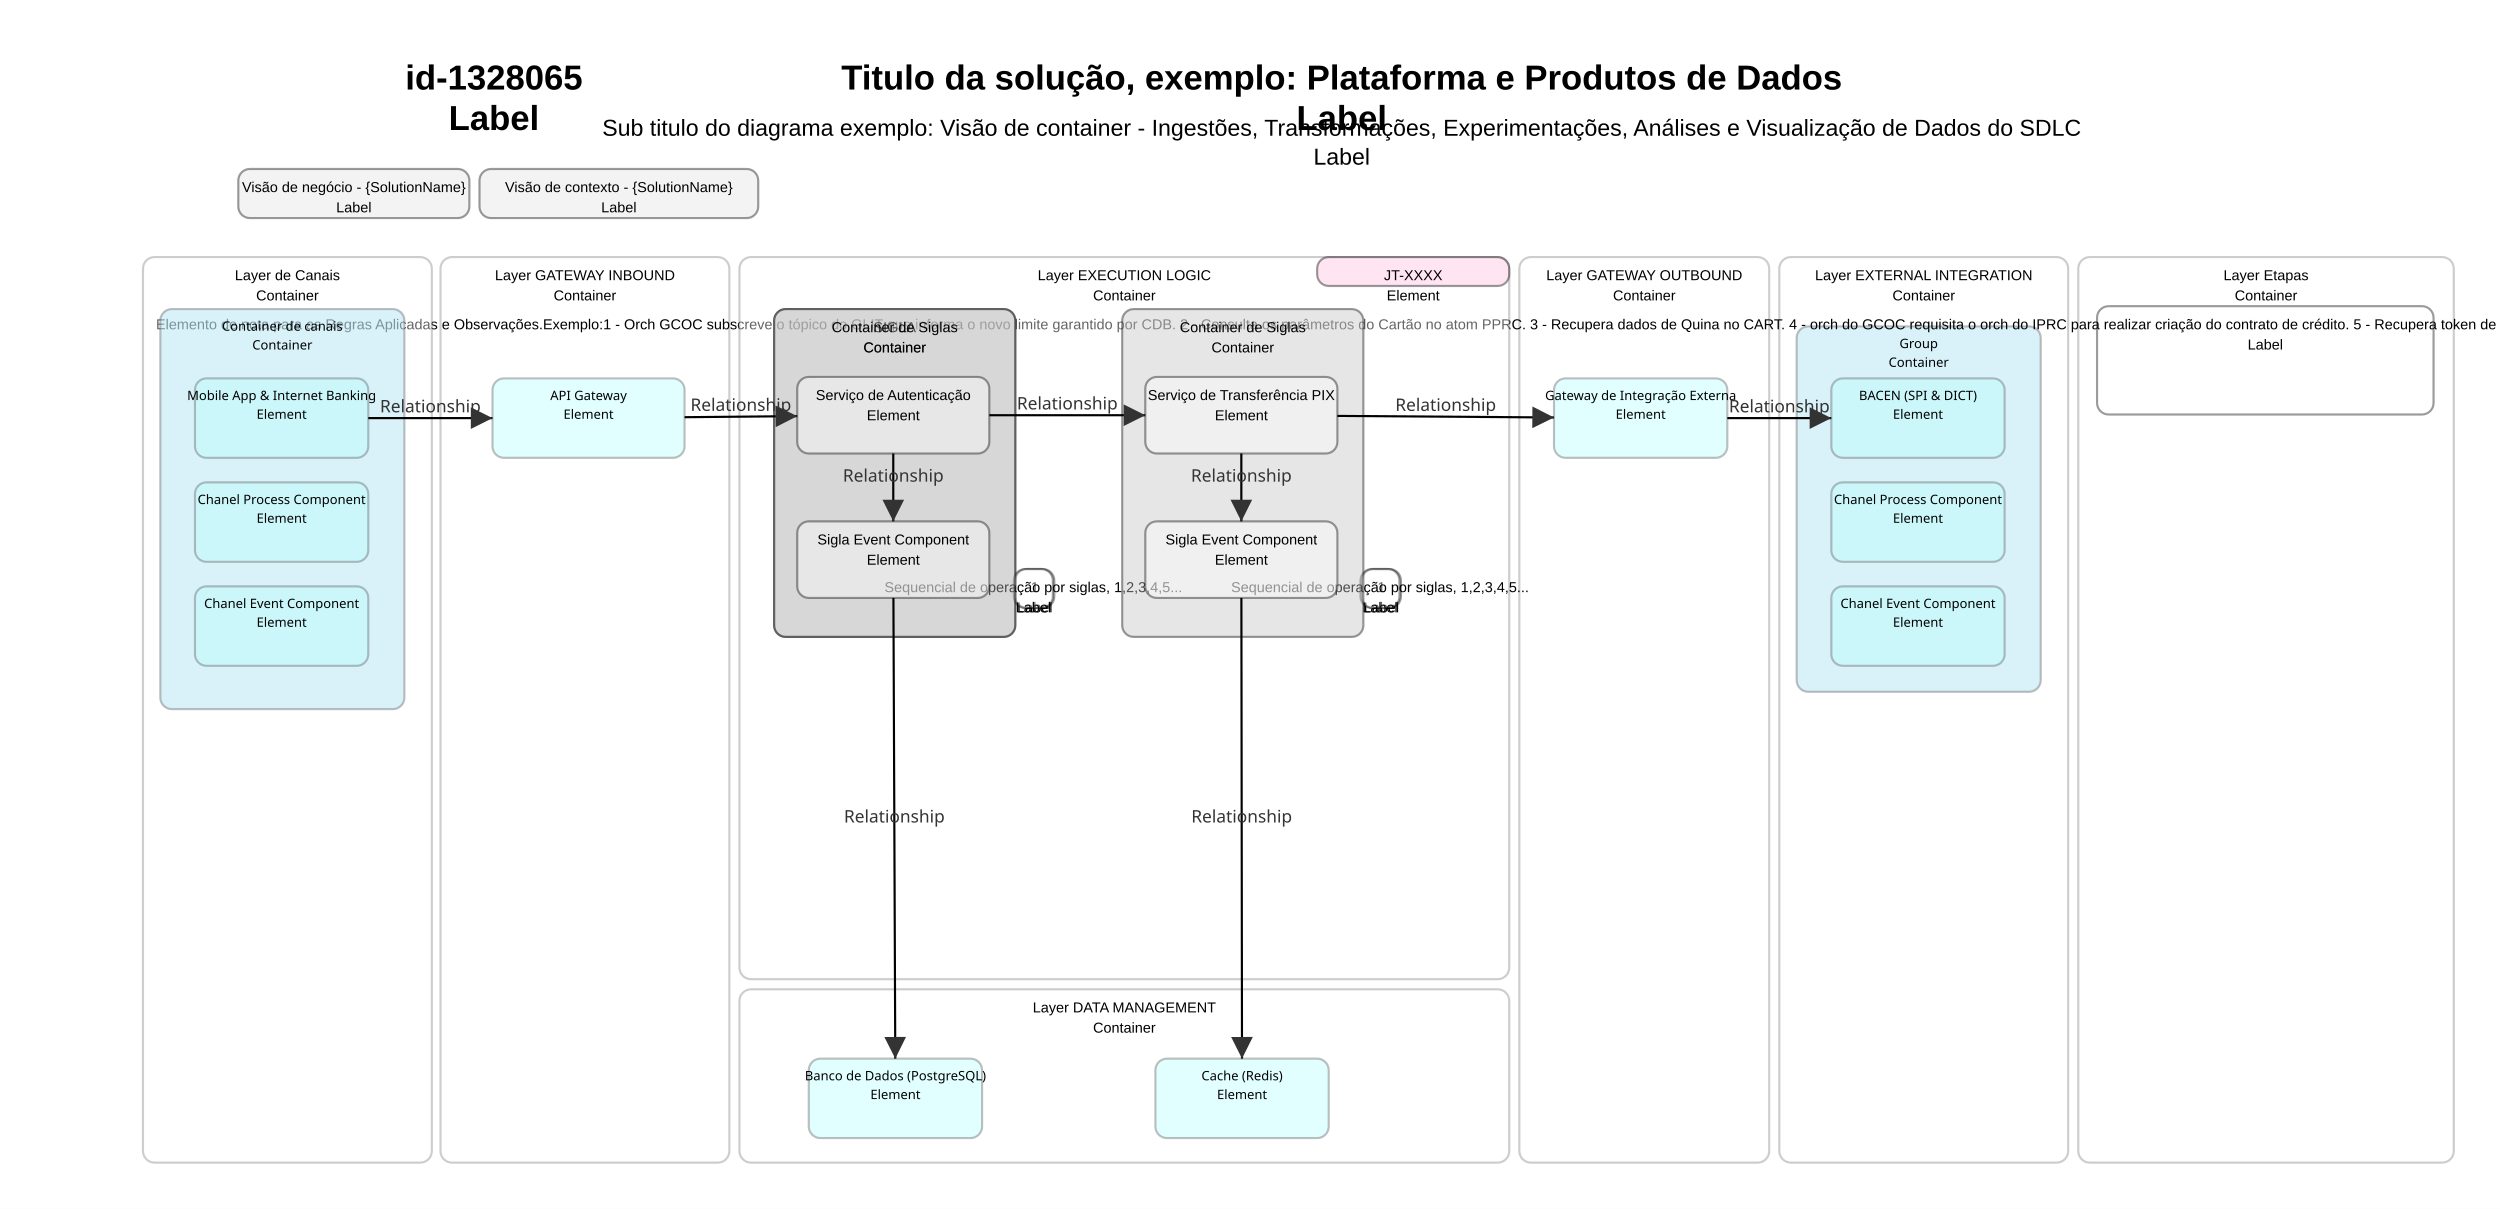
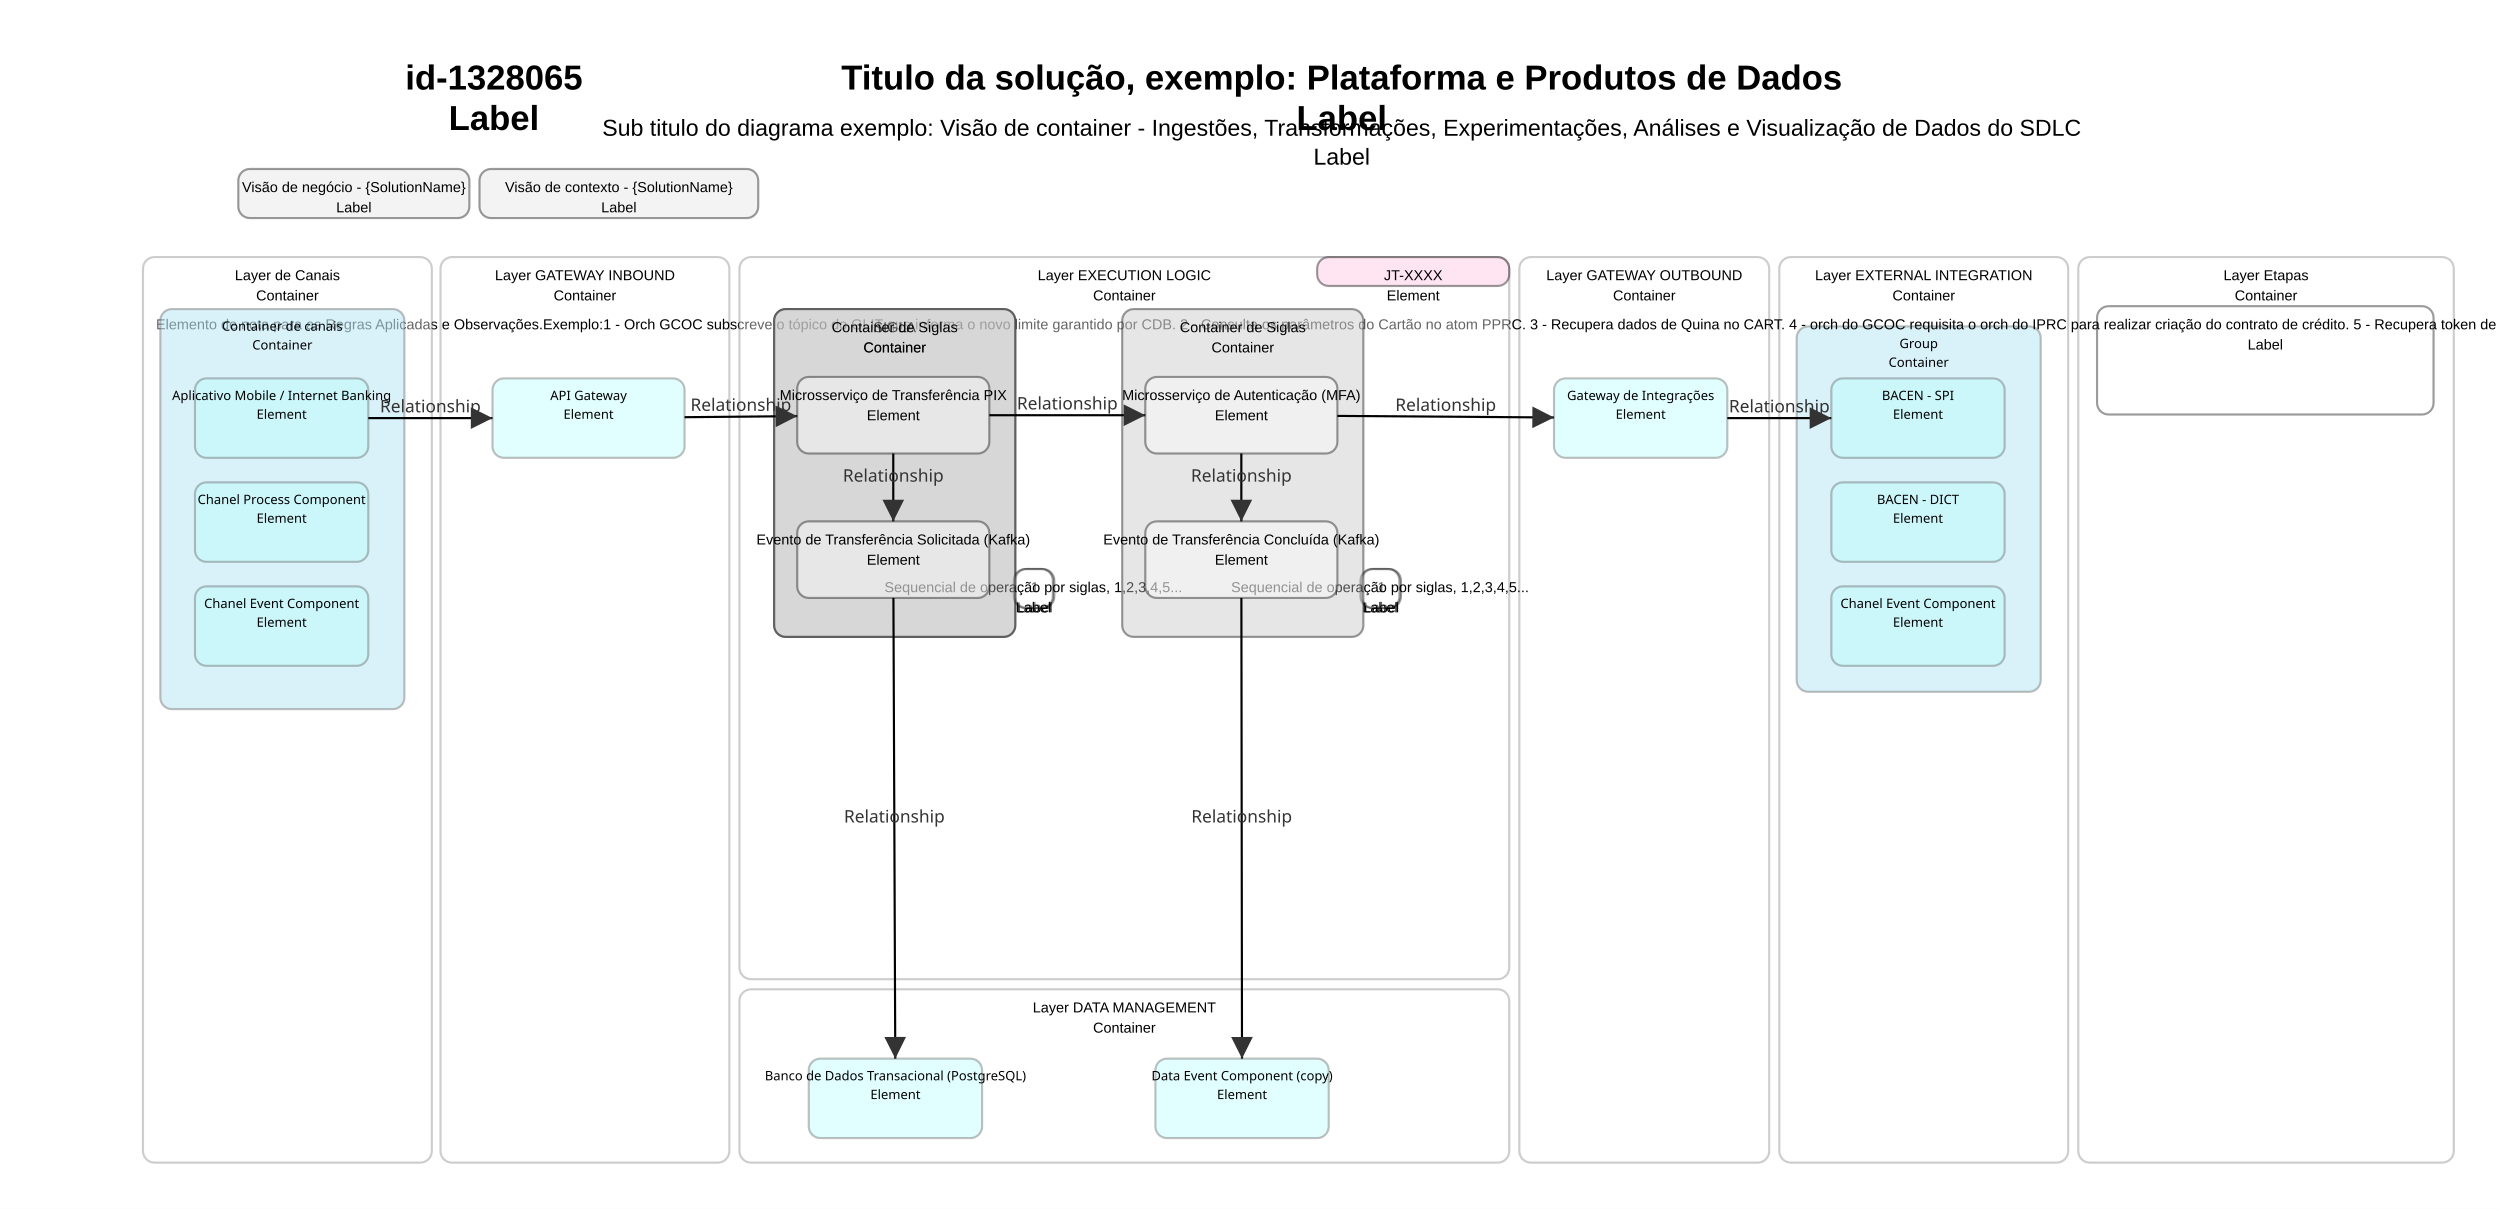
<svg xmlns="http://www.w3.org/2000/svg" baseProfile="full" height="837.0px" version="1.1" width="1731.0px">
  <defs>
    <marker id="arrow-end" markerHeight="10" markerWidth="10" orient="auto" refX="10" refY="5.0">
      <path d="M0,0 L10,5 L0,10 z" fill="#333333" />
    </marker>
  </defs>
  <rect fill="#ffffff" height="837.0" width="1731.0" x="0" y="0" />
  <rect fill="none" fill-opacity="0.0" height="80.0" rx="8" ry="8" stroke="none" stroke-opacity="0.0" stroke-width="1.5" width="620.0" x="32.0" y="32.0" />
  <text fill="rgb(0,0,0)" font-family="arial" font-size="24.0" font-weight="bold" text-anchor="middle" x="342.0" y="62.0">id-1328065</text>
  <text fill="rgb(0,0,0)" font-family="arial" font-size="24.0" font-weight="bold" text-anchor="middle" x="342.0" y="90.0">Label</text>
  <rect fill="none" fill-opacity="0.0" height="33.0" rx="8" ry="8" stroke="none" stroke-opacity="0.0" stroke-width="1.5" width="1540.0" x="159.0" y="72.0" />
  <text fill="rgb(0,0,0)" font-family="arial" font-size="16.0" font-weight="normal" text-anchor="middle" x="929.0" y="94.0">Sub titulo do diagrama exemplo: Visão de container - Ingestões, Transformações, Experimentações, Análises e Visualização de Dados do SDLC</text>
  <text fill="rgb(0,0,0)" font-family="arial" font-size="16.0" font-weight="normal" text-anchor="middle" x="929.0" y="114.0">Label</text>
  <rect fill="none" fill-opacity="0.0" height="40.0" rx="8" ry="8" stroke="none" stroke-opacity="0.0" stroke-width="1.5" width="1540.0" x="159.0" y="32.0" />
  <text fill="rgb(0,0,0)" font-family="arial" font-size="24.0" font-weight="bold" text-anchor="middle" x="929.0" y="62.0">Titulo da solução, exemplo: Plataforma e Produtos de Dados</text>
  <text fill="rgb(0,0,0)" font-family="arial" font-size="24.0" font-weight="bold" text-anchor="middle" x="929.0" y="90.0">Label</text>
  <rect fill="rgb(255,255,255)" fill-opacity="0.392" height="120.0" rx="8" ry="8" stroke="rgb(128,128,128)" stroke-opacity="0.392" stroke-width="1.5" width="533.0" x="512.0" y="685.0" />
  <text fill="rgb(0,0,0)" font-family="arial" font-size="10.0" font-weight="normal" text-anchor="middle" x="778.5" y="701.0">Layer DATA MANAGEMENT</text>
  <text fill="rgb(0,0,0)" font-family="arial" font-size="10.0" font-weight="normal" text-anchor="middle" x="778.5" y="715.0">Container</text>
  <rect fill="rgb(181,255,255)" fill-opacity="0.392" height="55.0" rx="8" ry="8" stroke="rgb(92,92,92)" stroke-opacity="0.392" stroke-width="1.5" width="120.0" x="560.0" y="733.0" />
-   <text fill="rgb(0,0,0)" font-family="Segoe UI" font-size="9.0" font-weight="normal" text-anchor="middle" x="620.0" y="748.0">Banco de Dados (PostgreSQL)</text>
+   <text fill="rgb(0,0,0)" font-family="Segoe UI" font-size="9.0" font-weight="normal" text-anchor="middle" x="620.0" y="748.0">Banco de Dados Transacional (PostgreSQL)</text>
  <text fill="rgb(0,0,0)" font-family="Segoe UI" font-size="9.0" font-weight="normal" text-anchor="middle" x="620.0" y="761.0">Element</text>
  <rect fill="rgb(181,255,255)" fill-opacity="0.392" height="55.0" rx="8" ry="8" stroke="rgb(92,92,92)" stroke-opacity="0.392" stroke-width="1.5" width="120.0" x="800.0" y="733.0" />
-   <text fill="rgb(0,0,0)" font-family="Segoe UI" font-size="9.0" font-weight="normal" text-anchor="middle" x="860.0" y="748.0">Cache (Redis)</text>
+   <text fill="rgb(0,0,0)" font-family="Segoe UI" font-size="9.0" font-weight="normal" text-anchor="middle" x="860.0" y="748.0">Data Event Component (copy)</text>
  <text fill="rgb(0,0,0)" font-family="Segoe UI" font-size="9.0" font-weight="normal" text-anchor="middle" x="860.0" y="761.0">Element</text>
  <rect fill="rgb(255,255,255)" fill-opacity="0.392" height="627.0" rx="8" ry="8" stroke="rgb(128,128,128)" stroke-opacity="0.392" stroke-width="1.5" width="200.0" x="1232.0" y="178.0" />
  <text fill="rgb(0,0,0)" font-family="arial" font-size="10.0" font-weight="normal" text-anchor="middle" x="1332.0" y="194.0">Layer EXTERNAL INTEGRATION</text>
  <text fill="rgb(0,0,0)" font-family="arial" font-size="10.0" font-weight="normal" text-anchor="middle" x="1332.0" y="208.0">Container</text>
  <rect fill="rgb(160,223,241)" fill-opacity="0.392" height="253.0" rx="8" ry="8" stroke="rgb(92,92,92)" stroke-opacity="0.392" stroke-width="1.5" width="169.0" x="1244.0" y="226.0" />
  <text fill="rgb(0,0,0)" font-family="Segoe UI" font-size="9.0" font-weight="normal" text-anchor="middle" x="1328.5" y="241.0">Group</text>
  <text fill="rgb(0,0,0)" font-family="Segoe UI" font-size="9.0" font-weight="normal" text-anchor="middle" x="1328.5" y="254.0">Container</text>
  <rect fill="rgb(181,255,255)" fill-opacity="0.392" height="55.0" rx="8" ry="8" stroke="rgb(92,92,92)" stroke-opacity="0.392" stroke-width="1.5" width="120.0" x="1268.0" y="262.0" />
-   <text fill="rgb(0,0,0)" font-family="Segoe UI" font-size="9.0" font-weight="normal" text-anchor="middle" x="1328.0" y="277.0">BACEN (SPI &amp; DICT)</text>
+   <text fill="rgb(0,0,0)" font-family="Segoe UI" font-size="9.0" font-weight="normal" text-anchor="middle" x="1328.0" y="277.0">BACEN - SPI</text>
  <text fill="rgb(0,0,0)" font-family="Segoe UI" font-size="9.0" font-weight="normal" text-anchor="middle" x="1328.0" y="290.0">Element</text>
  <rect fill="rgb(181,255,255)" fill-opacity="0.392" height="55.0" rx="8" ry="8" stroke="rgb(92,92,92)" stroke-opacity="0.392" stroke-width="1.5" width="120.0" x="1268.0" y="334.0" />
-   <text fill="rgb(0,0,0)" font-family="Segoe UI" font-size="9.0" font-weight="normal" text-anchor="middle" x="1328.0" y="349.0">Chanel Process Component</text>
+   <text fill="rgb(0,0,0)" font-family="Segoe UI" font-size="9.0" font-weight="normal" text-anchor="middle" x="1328.0" y="349.0">BACEN - DICT</text>
  <text fill="rgb(0,0,0)" font-family="Segoe UI" font-size="9.0" font-weight="normal" text-anchor="middle" x="1328.0" y="362.0">Element</text>
  <rect fill="rgb(181,255,255)" fill-opacity="0.392" height="55.0" rx="8" ry="8" stroke="rgb(92,92,92)" stroke-opacity="0.392" stroke-width="1.5" width="120.0" x="1268.0" y="406.0" />
  <text fill="rgb(0,0,0)" font-family="Segoe UI" font-size="9.0" font-weight="normal" text-anchor="middle" x="1328.0" y="421.0">Chanel Event Component</text>
  <text fill="rgb(0,0,0)" font-family="Segoe UI" font-size="9.0" font-weight="normal" text-anchor="middle" x="1328.0" y="434.0">Element</text>
  <rect fill="rgb(255,255,255)" fill-opacity="0.392" height="627.0" rx="8" ry="8" stroke="rgb(128,128,128)" stroke-opacity="0.392" stroke-width="1.5" width="173.0" x="1052.0" y="178.0" />
  <text fill="rgb(0,0,0)" font-family="arial" font-size="10.0" font-weight="normal" text-anchor="middle" x="1138.5" y="194.0">Layer GATEWAY OUTBOUND</text>
  <text fill="rgb(0,0,0)" font-family="arial" font-size="10.0" font-weight="normal" text-anchor="middle" x="1138.5" y="208.0">Container</text>
  <rect fill="rgb(181,255,255)" fill-opacity="0.392" height="55.0" rx="8" ry="8" stroke="rgb(92,92,92)" stroke-opacity="0.392" stroke-width="1.5" width="120.0" x="1076.0" y="262.0" />
-   <text fill="rgb(0,0,0)" font-family="Segoe UI" font-size="9.0" font-weight="normal" text-anchor="middle" x="1136.0" y="277.0">Gateway de Integração Externa</text>
+   <text fill="rgb(0,0,0)" font-family="Segoe UI" font-size="9.0" font-weight="normal" text-anchor="middle" x="1136.0" y="277.0">Gateway de Integrações</text>
  <text fill="rgb(0,0,0)" font-family="Segoe UI" font-size="9.0" font-weight="normal" text-anchor="middle" x="1136.0" y="290.0">Element</text>
  <rect fill="rgb(255,255,255)" fill-opacity="0.392" height="627.0" rx="8" ry="8" stroke="rgb(128,128,128)" stroke-opacity="0.392" stroke-width="1.5" width="200.0" x="305.0" y="178.0" />
  <text fill="rgb(0,0,0)" font-family="arial" font-size="10.0" font-weight="normal" text-anchor="middle" x="405.0" y="194.0">Layer GATEWAY INBOUND</text>
  <text fill="rgb(0,0,0)" font-family="arial" font-size="10.0" font-weight="normal" text-anchor="middle" x="405.0" y="208.0">Container</text>
  <rect fill="rgb(181,255,255)" fill-opacity="0.392" height="55.0" rx="8" ry="8" stroke="rgb(92,92,92)" stroke-opacity="0.392" stroke-width="1.5" width="133.0" x="341.0" y="262.0" />
  <text fill="rgb(0,0,0)" font-family="Segoe UI" font-size="9.0" font-weight="normal" text-anchor="middle" x="407.5" y="277.0">API Gateway</text>
  <text fill="rgb(0,0,0)" font-family="Segoe UI" font-size="9.0" font-weight="normal" text-anchor="middle" x="407.5" y="290.0">Element</text>
  <rect fill="rgb(255,255,255)" fill-opacity="0.392" height="627.0" rx="8" ry="8" stroke="rgb(128,128,128)" stroke-opacity="0.392" stroke-width="1.5" width="260.0" x="1439.0" y="178.0" />
  <text fill="rgb(0,0,0)" font-family="arial" font-size="10.0" font-weight="normal" text-anchor="middle" x="1569.0" y="194.0">Layer Etapas</text>
  <text fill="rgb(0,0,0)" font-family="arial" font-size="10.0" font-weight="normal" text-anchor="middle" x="1569.0" y="208.0">Container</text>
  <rect fill="rgb(255,255,255)" fill-opacity="0.392" height="75.0" rx="8" ry="8" stroke="rgb(0,0,0)" stroke-opacity="0.392" stroke-width="1.5" width="233.0" x="1452.0" y="212.0" />
  <text fill="rgb(0,0,0)" font-family="arial" font-size="10.0" font-weight="normal" text-anchor="middle" x="1568.5" y="228.0">Elemento de nota para as Regras Aplicadas e Observações.

Exemplo:

1 - Orch GCOC subscreve o tópico do GLIT que informa o novo limite garantido por CDB. 2 - Consulta os parâmetros do Cartão no atom PPRC. 3 - Recupera dados de Quina no CART. 4 - orch do GCOC requisita o orch do IPRC para realizar criação do contrato de crédito. 5 - Recupera token de identificação. 6 - O atom pessiste a requisição na base para atulização posterior após recebimento de evento de confirmação. 7- Envia a requisição de criaçãod e contrato de crédito para a Bankly. 8 - Por meio do webhook a Bankly envia os eventos de criação de contrato e liberação de limite.</text>
  <text fill="rgb(0,0,0)" font-family="arial" font-size="10.0" font-weight="normal" text-anchor="middle" x="1568.5" y="242.0">Label</text>
  <rect fill="rgb(255,255,255)" fill-opacity="0.392" height="627.0" rx="8" ry="8" stroke="rgb(128,128,128)" stroke-opacity="0.392" stroke-width="1.5" width="200.0" x="99.0" y="178.0" />
  <text fill="rgb(0,0,0)" font-family="arial" font-size="10.0" font-weight="normal" text-anchor="middle" x="199.0" y="194.0">Layer de Canais</text>
  <text fill="rgb(0,0,0)" font-family="arial" font-size="10.0" font-weight="normal" text-anchor="middle" x="199.0" y="208.0">Container</text>
  <rect fill="rgb(160,223,241)" fill-opacity="0.392" height="277.0" rx="8" ry="8" stroke="rgb(92,92,92)" stroke-opacity="0.392" stroke-width="1.5" width="169.0" x="111.0" y="214.0" />
  <text fill="rgb(0,0,0)" font-family="Segoe UI" font-size="9.0" font-weight="normal" text-anchor="middle" x="195.5" y="229.0">Container de canais</text>
  <text fill="rgb(0,0,0)" font-family="Segoe UI" font-size="9.0" font-weight="normal" text-anchor="middle" x="195.5" y="242.0">Container</text>
  <rect fill="rgb(181,255,255)" fill-opacity="0.392" height="55.0" rx="8" ry="8" stroke="rgb(92,92,92)" stroke-opacity="0.392" stroke-width="1.5" width="120.0" x="135.0" y="262.0" />
-   <text fill="rgb(0,0,0)" font-family="Segoe UI" font-size="9.0" font-weight="normal" text-anchor="middle" x="195.0" y="277.0">Mobile App &amp; Internet Banking</text>
+   <text fill="rgb(0,0,0)" font-family="Segoe UI" font-size="9.0" font-weight="normal" text-anchor="middle" x="195.0" y="277.0">Aplicativo Mobile / Internet Banking</text>
  <text fill="rgb(0,0,0)" font-family="Segoe UI" font-size="9.0" font-weight="normal" text-anchor="middle" x="195.0" y="290.0">Element</text>
  <rect fill="rgb(181,255,255)" fill-opacity="0.392" height="55.0" rx="8" ry="8" stroke="rgb(92,92,92)" stroke-opacity="0.392" stroke-width="1.5" width="120.0" x="135.0" y="334.0" />
  <text fill="rgb(0,0,0)" font-family="Segoe UI" font-size="9.0" font-weight="normal" text-anchor="middle" x="195.0" y="349.0">Chanel Process Component</text>
  <text fill="rgb(0,0,0)" font-family="Segoe UI" font-size="9.0" font-weight="normal" text-anchor="middle" x="195.0" y="362.0">Element</text>
  <rect fill="rgb(181,255,255)" fill-opacity="0.392" height="55.0" rx="8" ry="8" stroke="rgb(92,92,92)" stroke-opacity="0.392" stroke-width="1.5" width="120.0" x="135.0" y="406.0" />
  <text fill="rgb(0,0,0)" font-family="Segoe UI" font-size="9.0" font-weight="normal" text-anchor="middle" x="195.0" y="421.0">Chanel Event Component</text>
  <text fill="rgb(0,0,0)" font-family="Segoe UI" font-size="9.0" font-weight="normal" text-anchor="middle" x="195.0" y="434.0">Element</text>
  <rect fill="rgb(255,255,255)" fill-opacity="0.392" height="500.0" rx="8" ry="8" stroke="rgb(128,128,128)" stroke-opacity="0.392" stroke-width="1.5" width="533.0" x="512.0" y="178.0" />
  <text fill="rgb(0,0,0)" font-family="arial" font-size="10.0" font-weight="normal" text-anchor="middle" x="778.5" y="194.0">Layer EXECUTION LOGIC</text>
  <text fill="rgb(0,0,0)" font-family="arial" font-size="10.0" font-weight="normal" text-anchor="middle" x="778.5" y="208.0">Container</text>
  <rect fill="rgb(255,255,255)" fill-opacity="0.392" height="27.0" rx="8" ry="8" stroke="rgb(0,0,0)" stroke-opacity="0.392" stroke-width="1.5" width="27.0" x="703.0" y="394.0" />
  <text fill="rgb(0,0,0)" font-family="arial" font-size="10.0" font-weight="normal" text-anchor="middle" x="716.5" y="410.0">1</text>
  <text fill="rgb(0,0,0)" font-family="arial" font-size="10.0" font-weight="normal" text-anchor="middle" x="716.5" y="424.0">Label</text>
  <rect fill="rgb(192,192,192)" fill-opacity="0.392" height="227.0" rx="8" ry="8" stroke="rgb(0,0,0)" stroke-opacity="0.392" stroke-width="1.5" width="167.0" x="536.0" y="214.0" />
  <text fill="rgb(0,0,0)" font-family="Arial" font-size="10.0" font-weight="normal" text-anchor="middle" x="619.5" y="230.0">SIGLA</text>
  <text fill="rgb(0,0,0)" font-family="Arial" font-size="10.0" font-weight="normal" text-anchor="middle" x="619.5" y="244.0">Container</text>
  <rect fill="rgb(255,255,255)" fill-opacity="0.392" height="27.0" rx="8" ry="8" stroke="rgb(0,0,0)" stroke-opacity="0.392" stroke-width="1.5" width="27.0" x="702.0" y="394.0" />
  <text fill="rgb(0,0,0)" font-family="arial" font-size="10.0" font-weight="normal" text-anchor="middle" x="715.5" y="410.0">Sequencial de operação por siglas, 1,2,3,4,5...</text>
  <text fill="rgb(0,0,0)" font-family="arial" font-size="10.0" font-weight="normal" text-anchor="middle" x="715.5" y="424.0">Label</text>
  <rect fill="rgb(192,192,192)" fill-opacity="0.392" height="227.0" rx="8" ry="8" stroke="rgb(0,0,0)" stroke-opacity="0.392" stroke-width="1.5" width="167.0" x="536.0" y="214.0" />
  <text fill="rgb(0,0,0)" font-family="Arial" font-size="10.0" font-weight="normal" text-anchor="middle" x="619.5" y="230.0">Container de Siglas</text>
  <text fill="rgb(0,0,0)" font-family="Arial" font-size="10.0" font-weight="normal" text-anchor="middle" x="619.5" y="244.0">Container</text>
  <rect fill="rgb(255,255,255)" fill-opacity="0.392" height="53.0" rx="8" ry="8" stroke="rgb(0,0,0)" stroke-opacity="0.392" stroke-width="1.5" width="133.0" x="552.0" y="361.0" />
-   <text fill="rgb(0,0,0)" font-family="Arial" font-size="10.0" font-weight="normal" text-anchor="middle" x="618.5" y="377.0">Sigla Event Component</text>
+   <text fill="rgb(0,0,0)" font-family="Arial" font-size="10.0" font-weight="normal" text-anchor="middle" x="618.5" y="377.0">Evento de Transferência Solicitada (Kafka)</text>
  <text fill="rgb(0,0,0)" font-family="Arial" font-size="10.0" font-weight="normal" text-anchor="middle" x="618.5" y="391.0">Element</text>
  <rect fill="rgb(255,255,255)" fill-opacity="0.392" height="53.0" rx="8" ry="8" stroke="rgb(0,0,0)" stroke-opacity="0.392" stroke-width="1.5" width="133.0" x="552.0" y="261.0" />
-   <text fill="rgb(0,0,0)" font-family="Arial" font-size="10.0" font-weight="normal" text-anchor="middle" x="618.5" y="277.0">Serviço de Autenticação</text>
+   <text fill="rgb(0,0,0)" font-family="Arial" font-size="10.0" font-weight="normal" text-anchor="middle" x="618.5" y="277.0">Microsserviço de Transferência PIX</text>
  <text fill="rgb(0,0,0)" font-family="Arial" font-size="10.0" font-weight="normal" text-anchor="middle" x="618.5" y="291.0">Element</text>
  <rect fill="rgb(255,255,255)" fill-opacity="0.392" height="27.0" rx="8" ry="8" stroke="rgb(0,0,0)" stroke-opacity="0.392" stroke-width="1.5" width="27.0" x="943.0" y="394.0" />
  <text fill="rgb(0,0,0)" font-family="arial" font-size="10.0" font-weight="normal" text-anchor="middle" x="956.5" y="410.0">1</text>
  <text fill="rgb(0,0,0)" font-family="arial" font-size="10.0" font-weight="normal" text-anchor="middle" x="956.5" y="424.0">Label</text>
  <rect fill="rgb(255,255,255)" fill-opacity="0.392" height="27.0" rx="8" ry="8" stroke="rgb(0,0,0)" stroke-opacity="0.392" stroke-width="1.5" width="27.0" x="942.0" y="394.0" />
  <text fill="rgb(0,0,0)" font-family="arial" font-size="10.0" font-weight="normal" text-anchor="middle" x="955.5" y="410.0">Sequencial de operação por siglas, 1,2,3,4,5...</text>
  <text fill="rgb(0,0,0)" font-family="arial" font-size="10.0" font-weight="normal" text-anchor="middle" x="955.5" y="424.0">Label</text>
  <rect fill="rgb(192,192,192)" fill-opacity="0.392" height="227.0" rx="8" ry="8" stroke="rgb(0,0,0)" stroke-opacity="0.392" stroke-width="1.5" width="167.0" x="777.0" y="214.0" />
  <text fill="rgb(0,0,0)" font-family="Arial" font-size="10.0" font-weight="normal" text-anchor="middle" x="860.5" y="230.0">Container de Siglas</text>
  <text fill="rgb(0,0,0)" font-family="Arial" font-size="10.0" font-weight="normal" text-anchor="middle" x="860.5" y="244.0">Container</text>
  <rect fill="rgb(255,255,255)" fill-opacity="0.392" height="53.0" rx="8" ry="8" stroke="rgb(0,0,0)" stroke-opacity="0.392" stroke-width="1.5" width="133.0" x="793.0" y="361.0" />
-   <text fill="rgb(0,0,0)" font-family="Arial" font-size="10.0" font-weight="normal" text-anchor="middle" x="859.5" y="377.0">Sigla Event Component</text>
+   <text fill="rgb(0,0,0)" font-family="Arial" font-size="10.0" font-weight="normal" text-anchor="middle" x="859.5" y="377.0">Evento de Transferência Concluída (Kafka)</text>
  <text fill="rgb(0,0,0)" font-family="Arial" font-size="10.0" font-weight="normal" text-anchor="middle" x="859.5" y="391.0">Element</text>
  <rect fill="rgb(255,255,255)" fill-opacity="0.392" height="53.0" rx="8" ry="8" stroke="rgb(0,0,0)" stroke-opacity="0.392" stroke-width="1.5" width="133.0" x="793.0" y="261.0" />
-   <text fill="rgb(0,0,0)" font-family="Arial" font-size="10.0" font-weight="normal" text-anchor="middle" x="859.5" y="277.0">Serviço de Transferência PIX</text>
+   <text fill="rgb(0,0,0)" font-family="Arial" font-size="10.0" font-weight="normal" text-anchor="middle" x="859.5" y="277.0">Microsserviço de Autenticação (MFA)</text>
  <text fill="rgb(0,0,0)" font-family="Arial" font-size="10.0" font-weight="normal" text-anchor="middle" x="859.5" y="291.0">Element</text>
  <rect fill="rgb(225,225,225)" fill-opacity="0.392" height="34.0" rx="8" ry="8" stroke="rgb(0,0,0)" stroke-opacity="0.392" stroke-width="1.5" width="193.0" x="332.0" y="117.0" />
  <text fill="rgb(0,0,0)" font-family="arial" font-size="10.0" font-weight="normal" text-anchor="middle" x="428.5" y="133.0">Visão de contexto - {SolutionName}</text>
  <text fill="rgb(0,0,0)" font-family="arial" font-size="10.0" font-weight="normal" text-anchor="middle" x="428.5" y="147.0">Label</text>
  <rect fill="rgb(225,225,225)" fill-opacity="0.392" height="34.0" rx="8" ry="8" stroke="rgb(0,0,0)" stroke-opacity="0.392" stroke-width="1.5" width="160.0" x="165.0" y="117.0" />
  <text fill="rgb(0,0,0)" font-family="arial" font-size="10.0" font-weight="normal" text-anchor="middle" x="245.0" y="133.0">Visão de negócio - {SolutionName}</text>
  <text fill="rgb(0,0,0)" font-family="arial" font-size="10.0" font-weight="normal" text-anchor="middle" x="245.0" y="147.0">Label</text>
  <rect fill="rgb(255,189,220)" fill-opacity="0.392" height="20.0" rx="8" ry="8" stroke="rgb(0,0,0)" stroke-opacity="0.392" stroke-width="1.5" width="133.0" x="912.0" y="178.0" />
  <text fill="rgb(0,0,0)" font-family="Arial" font-size="10.0" font-weight="normal" text-anchor="middle" x="978.5" y="194.0">JT-XXXX</text>
  <text fill="rgb(0,0,0)" font-family="Arial" font-size="10.0" font-weight="normal" text-anchor="middle" x="978.5" y="208.0">Element</text>
  <line marker-end="url(#arrow-end)" stroke="rgb(0,0,0)" stroke-width="1.5" x1="1196.0" x2="1268.0" y1="289.5" y2="289.5" />
  <text fill="#333333" font-family="Segoe UI" font-size="12" text-anchor="middle" x="1232.0" y="285.5">Relationship</text>
  <line marker-end="url(#arrow-end)" stroke="rgb(0,0,0)" stroke-width="1.5" x1="474.0" x2="552.0" y1="288.87" y2="288.13" />
  <text fill="#333333" font-family="Segoe UI" font-size="12" text-anchor="middle" x="513.0" y="284.5">Relationship</text>
  <line marker-end="url(#arrow-end)" stroke="rgb(0,0,0)" stroke-width="1.5" x1="255.0" x2="341.0" y1="289.5" y2="289.5" />
  <text fill="#333333" font-family="Segoe UI" font-size="12" text-anchor="middle" x="298.0" y="285.5">Relationship</text>
  <line marker-end="url(#arrow-end)" stroke="rgb(0,0,0)" stroke-width="1.5" x1="618.607" x2="619.889" y1="414.0" y2="733.0" />
  <text fill="#333333" font-family="Segoe UI" font-size="12" text-anchor="middle" x="619.248" y="569.5">Relationship</text>
  <line marker-end="url(#arrow-end)" stroke="rgb(0,0,0)" stroke-width="1.5" x1="618.5" x2="618.5" y1="314.0" y2="361.0" />
  <text fill="#333333" font-family="Segoe UI" font-size="12" text-anchor="middle" x="618.5" y="333.5">Relationship</text>
  <line marker-end="url(#arrow-end)" stroke="rgb(0,0,0)" stroke-width="1.5" x1="685.0" x2="793.0" y1="287.5" y2="287.5" />
  <text fill="#333333" font-family="Segoe UI" font-size="12" text-anchor="middle" x="739.0" y="283.5">Relationship</text>
  <line marker-end="url(#arrow-end)" stroke="rgb(0,0,0)" stroke-width="1.5" x1="859.536" x2="859.963" y1="414.0" y2="733.0" />
  <text fill="#333333" font-family="Segoe UI" font-size="12" text-anchor="middle" x="859.749" y="569.5">Relationship</text>
  <line marker-end="url(#arrow-end)" stroke="rgb(0,0,0)" stroke-width="1.5" x1="859.5" x2="859.5" y1="314.0" y2="361.0" />
  <text fill="#333333" font-family="Segoe UI" font-size="12" text-anchor="middle" x="859.5" y="333.5">Relationship</text>
  <line marker-end="url(#arrow-end)" stroke="rgb(0,0,0)" stroke-width="1.5" x1="926.0" x2="1076.0" y1="287.981" y2="289.066" />
  <text fill="#333333" font-family="Segoe UI" font-size="12" text-anchor="middle" x="1001.0" y="284.524">Relationship</text>
</svg>
